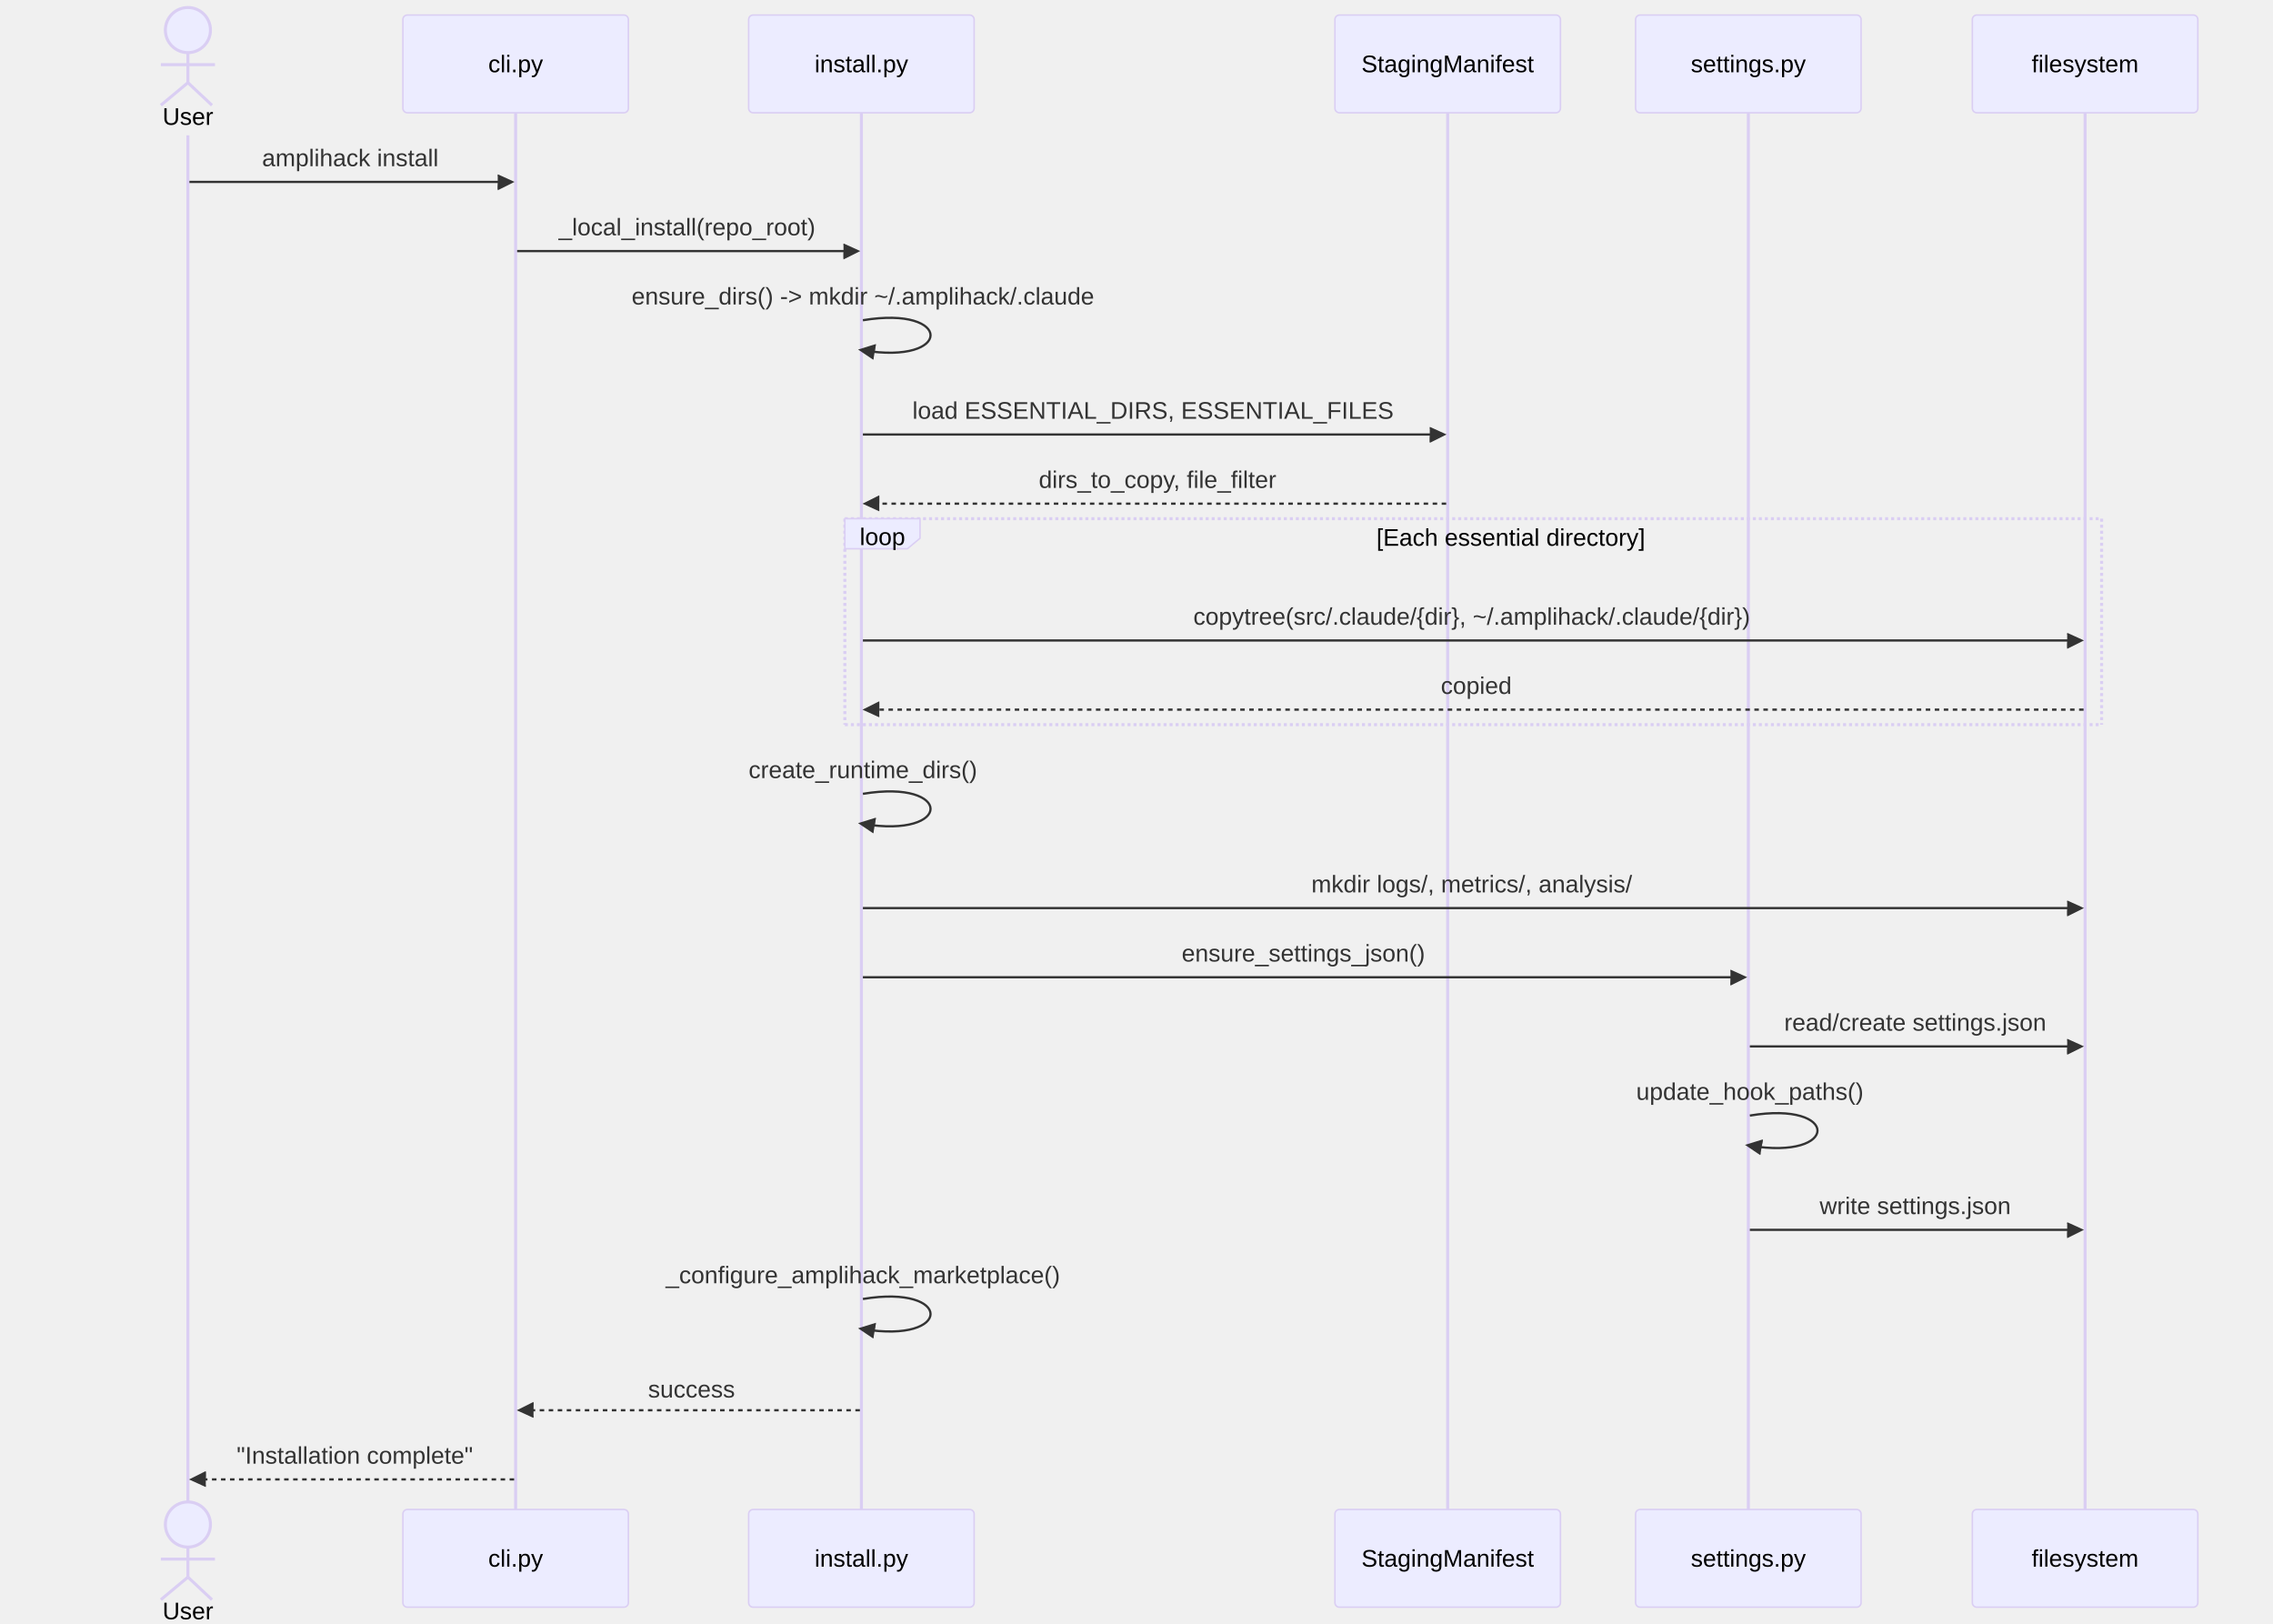
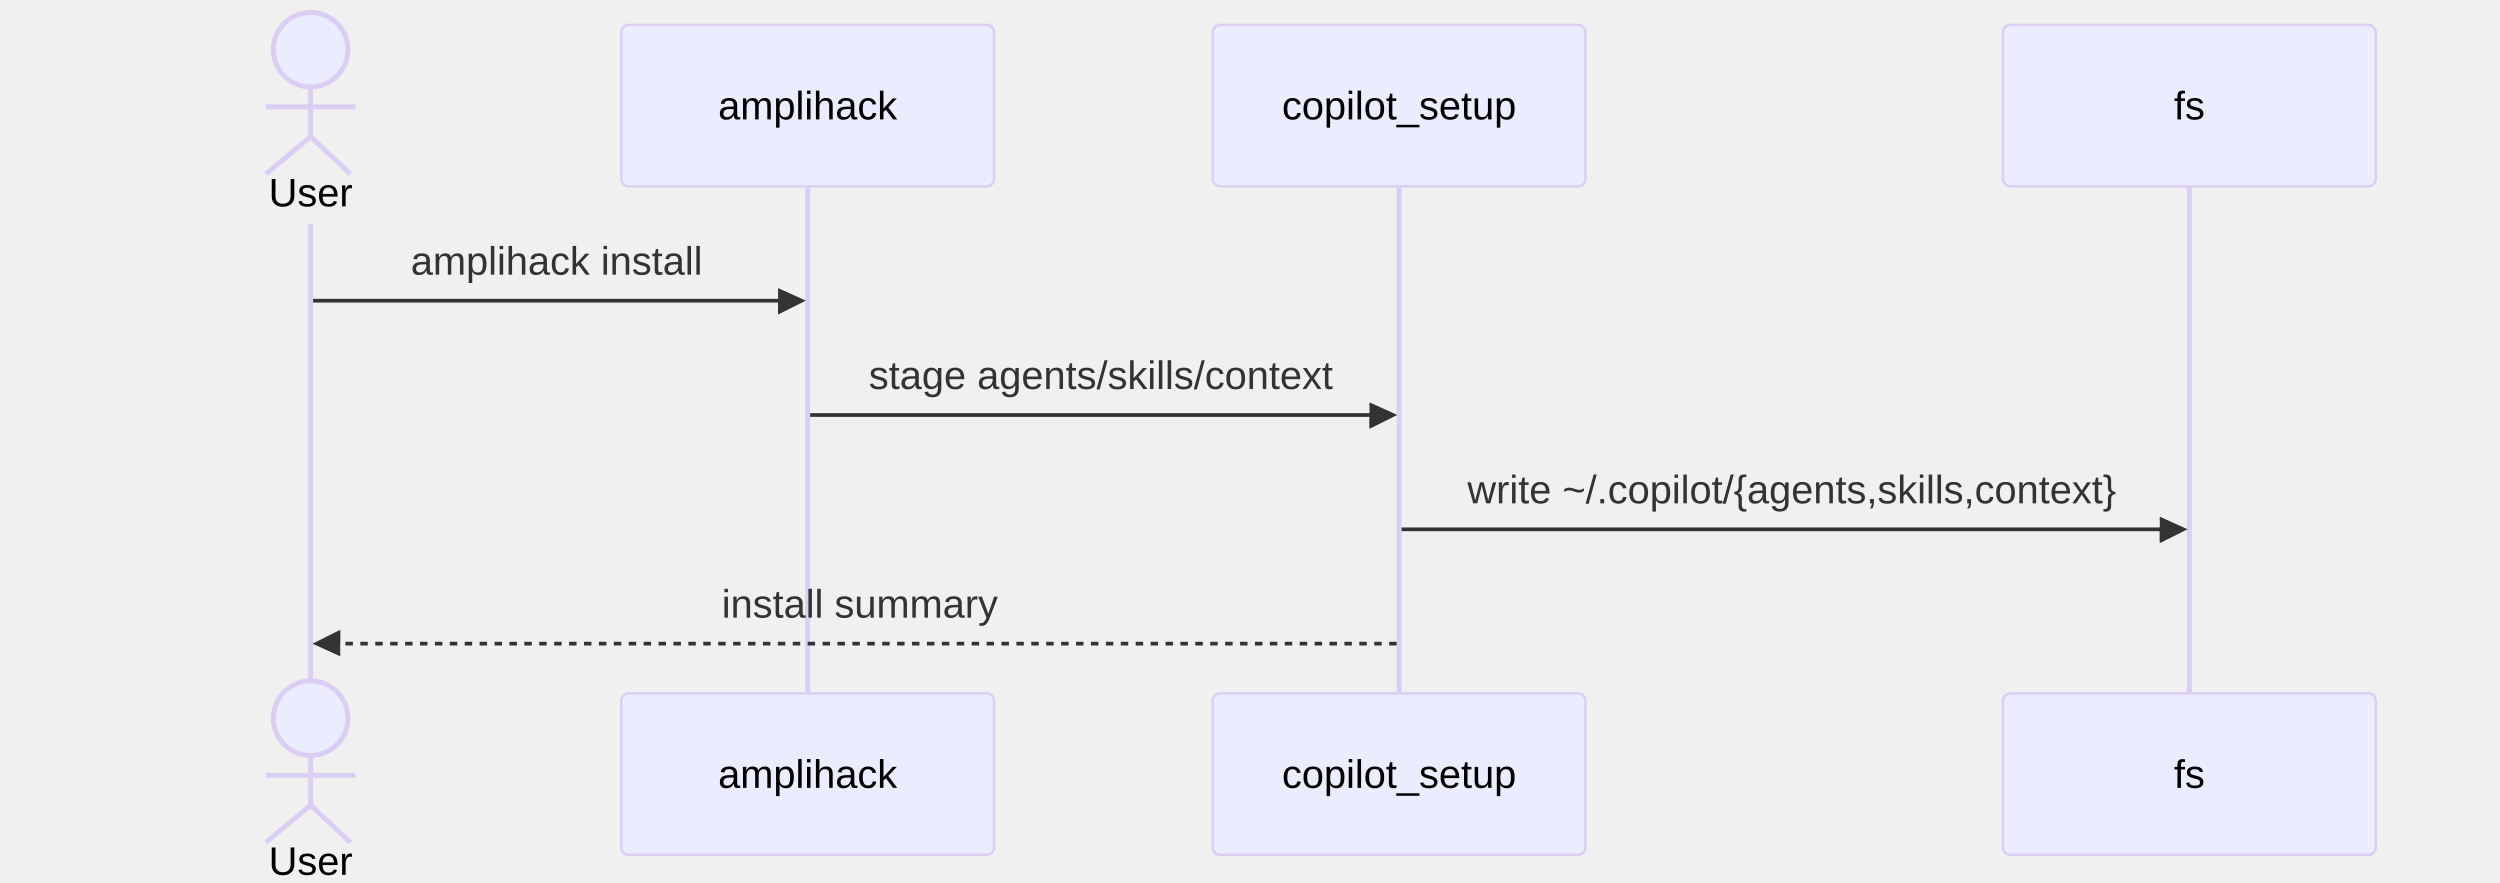
- <svg xmlns="http://www.w3.org/2000/svg" id="my-svg" style="max-width: 1512px; background-color: white;" viewBox="-50 -10 1512 1080" role="graphics-document document" aria-roledescription="sequence">
+ <svg xmlns="http://www.w3.org/2000/svg" id="my-svg" width="100%" style="max-width: 1006px; background-color: white;" viewBox="-50 -10 1006 355" role="graphics-document document" aria-roledescription="sequence">
  <g>
-     <rect x="1262" y="994" fill="#eaeaea" stroke="#666" width="150" height="65" name="FS" rx="3" ry="3" class="actor actor-bottom" />
-     <text x="1337" y="1026.5" dominant-baseline="central" alignment-baseline="central" class="actor actor-box" style="text-anchor: middle; font-size: 16px; font-weight: 400;">
-       <tspan x="1337" dy="0">filesystem</tspan>
+     <rect x="756" y="269" fill="#eaeaea" stroke="#666" width="150" height="65" name="fs" rx="3" ry="3" class="actor actor-bottom" />
+     <text x="831" y="301.5" dominant-baseline="central" alignment-baseline="central" class="actor actor-box" style="text-anchor: middle; font-size: 16px; font-weight: 400;">
+       <tspan x="831" dy="0">fs</tspan>
    </text>
  </g>
  <g>
-     <rect x="1038" y="994" fill="#eaeaea" stroke="#666" width="150" height="65" name="Settings" rx="3" ry="3" class="actor actor-bottom" />
-     <text x="1113" y="1026.5" dominant-baseline="central" alignment-baseline="central" class="actor actor-box" style="text-anchor: middle; font-size: 16px; font-weight: 400;">
-       <tspan x="1113" dy="0">settings.py</tspan>
+     <rect x="438" y="269" fill="#eaeaea" stroke="#666" width="150" height="65" name="copilot_setup" rx="3" ry="3" class="actor actor-bottom" />
+     <text x="513" y="301.5" dominant-baseline="central" alignment-baseline="central" class="actor actor-box" style="text-anchor: middle; font-size: 16px; font-weight: 400;">
+       <tspan x="513" dy="0">copilot_setup</tspan>
    </text>
  </g>
  <g>
-     <rect x="838" y="994" fill="#eaeaea" stroke="#666" width="150" height="65" name="Manifest" rx="3" ry="3" class="actor actor-bottom" />
-     <text x="913" y="1026.5" dominant-baseline="central" alignment-baseline="central" class="actor actor-box" style="text-anchor: middle; font-size: 16px; font-weight: 400;">
-       <tspan x="913" dy="0">StagingManifest</tspan>
-     </text>
-   </g>
-   <g>
-     <rect x="448" y="994" fill="#eaeaea" stroke="#666" width="150" height="65" name="Install" rx="3" ry="3" class="actor actor-bottom" />
-     <text x="523" y="1026.5" dominant-baseline="central" alignment-baseline="central" class="actor actor-box" style="text-anchor: middle; font-size: 16px; font-weight: 400;">
-       <tspan x="523" dy="0">install.py</tspan>
-     </text>
-   </g>
-   <g>
-     <rect x="218" y="994" fill="#eaeaea" stroke="#666" width="150" height="65" name="CLI" rx="3" ry="3" class="actor actor-bottom" />
-     <text x="293" y="1026.5" dominant-baseline="central" alignment-baseline="central" class="actor actor-box" style="text-anchor: middle; font-size: 16px; font-weight: 400;">
-       <tspan x="293" dy="0">cli.py</tspan>
+     <rect x="200" y="269" fill="#eaeaea" stroke="#666" width="150" height="65" name="amplihack" rx="3" ry="3" class="actor actor-bottom" />
+     <text x="275" y="301.5" dominant-baseline="central" alignment-baseline="central" class="actor actor-box" style="text-anchor: middle; font-size: 16px; font-weight: 400;">
+       <tspan x="275" dy="0">amplihack</tspan>
    </text>
  </g>
  <g />
  <g>
-     <line id="actor5" x1="1337" y1="65" x2="1337" y2="994" class="actor-line 200" stroke-width="0.5px" stroke="#999" name="FS" />
-     <g id="root-5">
-       <rect x="1262" y="0" fill="#eaeaea" stroke="#666" width="150" height="65" name="FS" rx="3" ry="3" class="actor actor-top" />
-       <text x="1337" y="32.5" dominant-baseline="central" alignment-baseline="central" class="actor actor-box" style="text-anchor: middle; font-size: 16px; font-weight: 400;">
-         <tspan x="1337" dy="0">filesystem</tspan>
+     <line id="actor3" x1="831" y1="65" x2="831" y2="269" class="actor-line 200" stroke-width="0.5px" stroke="#999" name="fs" />
+     <g id="root-3">
+       <rect x="756" y="0" fill="#eaeaea" stroke="#666" width="150" height="65" name="fs" rx="3" ry="3" class="actor actor-top" />
+       <text x="831" y="32.5" dominant-baseline="central" alignment-baseline="central" class="actor actor-box" style="text-anchor: middle; font-size: 16px; font-weight: 400;">
+         <tspan x="831" dy="0">fs</tspan>
      </text>
    </g>
  </g>
  <g>
-     <line id="actor4" x1="1113" y1="65" x2="1113" y2="994" class="actor-line 200" stroke-width="0.5px" stroke="#999" name="Settings" />
-     <g id="root-4">
-       <rect x="1038" y="0" fill="#eaeaea" stroke="#666" width="150" height="65" name="Settings" rx="3" ry="3" class="actor actor-top" />
-       <text x="1113" y="32.5" dominant-baseline="central" alignment-baseline="central" class="actor actor-box" style="text-anchor: middle; font-size: 16px; font-weight: 400;">
-         <tspan x="1113" dy="0">settings.py</tspan>
+     <line id="actor2" x1="513" y1="65" x2="513" y2="269" class="actor-line 200" stroke-width="0.5px" stroke="#999" name="copilot_setup" />
+     <g id="root-2">
+       <rect x="438" y="0" fill="#eaeaea" stroke="#666" width="150" height="65" name="copilot_setup" rx="3" ry="3" class="actor actor-top" />
+       <text x="513" y="32.5" dominant-baseline="central" alignment-baseline="central" class="actor actor-box" style="text-anchor: middle; font-size: 16px; font-weight: 400;">
+         <tspan x="513" dy="0">copilot_setup</tspan>
      </text>
    </g>
  </g>
  <g>
-     <line id="actor3" x1="913" y1="65" x2="913" y2="994" class="actor-line 200" stroke-width="0.5px" stroke="#999" name="Manifest" />
-     <g id="root-3">
-       <rect x="838" y="0" fill="#eaeaea" stroke="#666" width="150" height="65" name="Manifest" rx="3" ry="3" class="actor actor-top" />
-       <text x="913" y="32.5" dominant-baseline="central" alignment-baseline="central" class="actor actor-box" style="text-anchor: middle; font-size: 16px; font-weight: 400;">
-         <tspan x="913" dy="0">StagingManifest</tspan>
+     <line id="actor1" x1="275" y1="65" x2="275" y2="269" class="actor-line 200" stroke-width="0.5px" stroke="#999" name="amplihack" />
+     <g id="root-1">
+       <rect x="200" y="0" fill="#eaeaea" stroke="#666" width="150" height="65" name="amplihack" rx="3" ry="3" class="actor actor-top" />
+       <text x="275" y="32.5" dominant-baseline="central" alignment-baseline="central" class="actor actor-box" style="text-anchor: middle; font-size: 16px; font-weight: 400;">
+         <tspan x="275" dy="0">amplihack</tspan>
      </text>
    </g>
  </g>
  <g>
-     <line id="actor2" x1="523" y1="65" x2="523" y2="994" class="actor-line 200" stroke-width="0.5px" stroke="#999" name="Install" />
-     <g id="root-2">
-       <rect x="448" y="0" fill="#eaeaea" stroke="#666" width="150" height="65" name="Install" rx="3" ry="3" class="actor actor-top" />
-       <text x="523" y="32.5" dominant-baseline="central" alignment-baseline="central" class="actor actor-box" style="text-anchor: middle; font-size: 16px; font-weight: 400;">
-         <tspan x="523" dy="0">install.py</tspan>
-       </text>
-     </g>
-   </g>
-   <g>
-     <line id="actor1" x1="293" y1="65" x2="293" y2="994" class="actor-line 200" stroke-width="0.5px" stroke="#999" name="CLI" />
-     <g id="root-1">
-       <rect x="218" y="0" fill="#eaeaea" stroke="#666" width="150" height="65" name="CLI" rx="3" ry="3" class="actor actor-top" />
-       <text x="293" y="32.5" dominant-baseline="central" alignment-baseline="central" class="actor actor-box" style="text-anchor: middle; font-size: 16px; font-weight: 400;">
-         <tspan x="293" dy="0">cli.py</tspan>
-       </text>
-     </g>
-   </g>
-   <g>
-     <line id="actor0" x1="75" y1="80" x2="75" y2="994" class="actor-line 200" stroke-width="0.5px" stroke="#999" name="User" />
+     <line id="actor0" x1="75" y1="80" x2="75" y2="269" class="actor-line 200" stroke-width="0.5px" stroke="#999" name="U" />
  </g>
  <style>#my-svg{font-family:"trebuchet ms",verdana,arial,sans-serif;font-size:16px;fill:#333;}@keyframes edge-animation-frame{from{stroke-dashoffset:0;}}@keyframes dash{to{stroke-dashoffset:0;}}#my-svg .edge-animation-slow{stroke-dasharray:9,5!important;stroke-dashoffset:900;animation:dash 50s linear infinite;stroke-linecap:round;}#my-svg .edge-animation-fast{stroke-dasharray:9,5!important;stroke-dashoffset:900;animation:dash 20s linear infinite;stroke-linecap:round;}#my-svg .error-icon{fill:#552222;}#my-svg .error-text{fill:#552222;stroke:#552222;}#my-svg .edge-thickness-normal{stroke-width:1px;}#my-svg .edge-thickness-thick{stroke-width:3.5px;}#my-svg .edge-pattern-solid{stroke-dasharray:0;}#my-svg .edge-thickness-invisible{stroke-width:0;fill:none;}#my-svg .edge-pattern-dashed{stroke-dasharray:3;}#my-svg .edge-pattern-dotted{stroke-dasharray:2;}#my-svg .marker{fill:#333333;stroke:#333333;}#my-svg .marker.cross{stroke:#333333;}#my-svg svg{font-family:"trebuchet ms",verdana,arial,sans-serif;font-size:16px;}#my-svg p{margin:0;}#my-svg .actor{stroke:hsl(259.626, 59.777%, 87.902%);fill:#ECECFF;}#my-svg text.actor&gt;tspan{fill:black;stroke:none;}#my-svg .actor-line{stroke:hsl(259.626, 59.777%, 87.902%);}#my-svg .innerArc{stroke-width:1.5;stroke-dasharray:none;}#my-svg .messageLine0{stroke-width:1.5;stroke-dasharray:none;stroke:#333;}#my-svg .messageLine1{stroke-width:1.5;stroke-dasharray:2,2;stroke:#333;}#my-svg #arrowhead path{fill:#333;stroke:#333;}#my-svg .sequenceNumber{fill:white;}#my-svg #sequencenumber{fill:#333;}#my-svg #crosshead path{fill:#333;stroke:#333;}#my-svg .messageText{fill:#333;stroke:none;}#my-svg .labelBox{stroke:hsl(259.626, 59.777%, 87.902%);fill:#ECECFF;}#my-svg .labelText,#my-svg .labelText&gt;tspan{fill:black;stroke:none;}#my-svg .loopText,#my-svg .loopText&gt;tspan{fill:black;stroke:none;}#my-svg .loopLine{stroke-width:2px;stroke-dasharray:2,2;stroke:hsl(259.626, 59.777%, 87.902%);fill:hsl(259.626, 59.777%, 87.902%);}#my-svg .note{stroke:#aaaa33;fill:#fff5ad;}#my-svg .noteText,#my-svg .noteText&gt;tspan{fill:black;stroke:none;}#my-svg .activation0{fill:#f4f4f4;stroke:#666;}#my-svg .activation1{fill:#f4f4f4;stroke:#666;}#my-svg .activation2{fill:#f4f4f4;stroke:#666;}#my-svg .actorPopupMenu{position:absolute;}#my-svg .actorPopupMenuPanel{position:absolute;fill:#ECECFF;box-shadow:0px 8px 16px 0px rgba(0,0,0,0.2);filter:drop-shadow(3px 5px 2px rgb(0 0 0 / 0.4));}#my-svg .actor-man line{stroke:hsl(259.626, 59.777%, 87.902%);fill:#ECECFF;}#my-svg .actor-man circle,#my-svg line{stroke:hsl(259.626, 59.777%, 87.902%);fill:#ECECFF;stroke-width:2px;}#my-svg :root{--mermaid-font-family:"trebuchet ms",verdana,arial,sans-serif;}</style>
  <g />
  <defs>
    <symbol id="computer" width="24" height="24">
      <path transform="scale(.5)" d="M2 2v13h20v-13h-20zm18 11h-16v-9h16v9zm-10.228 6l.466-1h3.524l.467 1h-4.457zm14.228 3h-24l2-6h2.104l-1.33 4h18.45l-1.297-4h2.073l2 6zm-5-10h-14v-7h14v7z" />
    </symbol>
  </defs>
  <defs>
    <symbol id="database" fill-rule="evenodd" clip-rule="evenodd">
      <path transform="scale(.5)" d="M12.258.001l.256.004.255.005.253.008.251.01.249.012.247.015.246.016.242.019.241.02.239.023.236.024.233.027.231.028.229.031.225.032.223.034.22.036.217.038.214.04.211.041.208.043.205.045.201.046.198.048.194.05.191.051.187.053.183.054.18.056.175.057.172.059.168.06.163.061.16.063.155.064.15.066.074.033.073.033.071.034.07.034.069.035.068.035.067.035.066.035.064.036.064.036.062.036.06.036.06.037.058.037.058.037.055.038.055.038.053.038.052.038.051.039.05.039.048.039.047.039.045.04.044.04.043.04.041.04.04.041.039.041.037.041.036.041.034.041.033.042.032.042.03.042.029.042.027.042.026.043.024.043.023.043.021.043.02.043.018.044.017.043.015.044.013.044.012.044.011.045.009.044.007.045.006.045.004.045.002.045.001.045v17l-.001.045-.002.045-.004.045-.006.045-.007.045-.009.044-.011.045-.012.044-.013.044-.015.044-.017.043-.018.044-.02.043-.021.043-.023.043-.024.043-.026.043-.027.042-.029.042-.03.042-.032.042-.033.042-.034.041-.036.041-.037.041-.039.041-.04.041-.041.04-.043.04-.044.04-.045.04-.047.039-.048.039-.05.039-.051.039-.052.038-.053.038-.055.038-.055.038-.058.037-.058.037-.06.037-.06.036-.062.036-.064.036-.064.036-.066.035-.067.035-.068.035-.069.035-.07.034-.071.034-.073.033-.074.033-.15.066-.155.064-.16.063-.163.061-.168.06-.172.059-.175.057-.18.056-.183.054-.187.053-.191.051-.194.05-.198.048-.201.046-.205.045-.208.043-.211.041-.214.04-.217.038-.22.036-.223.034-.225.032-.229.031-.231.028-.233.027-.236.024-.239.023-.241.02-.242.019-.246.016-.247.015-.249.012-.251.01-.253.008-.255.005-.256.004-.258.001-.258-.001-.256-.004-.255-.005-.253-.008-.251-.01-.249-.012-.247-.015-.245-.016-.243-.019-.241-.02-.238-.023-.236-.024-.234-.027-.231-.028-.228-.031-.226-.032-.223-.034-.22-.036-.217-.038-.214-.04-.211-.041-.208-.043-.204-.045-.201-.046-.198-.048-.195-.05-.19-.051-.187-.053-.184-.054-.179-.056-.176-.057-.172-.059-.167-.06-.164-.061-.159-.063-.155-.064-.151-.066-.074-.033-.072-.033-.072-.034-.07-.034-.069-.035-.068-.035-.067-.035-.066-.035-.064-.036-.063-.036-.062-.036-.061-.036-.06-.037-.058-.037-.057-.037-.056-.038-.055-.038-.053-.038-.052-.038-.051-.039-.049-.039-.049-.039-.046-.039-.046-.04-.044-.04-.043-.04-.041-.04-.04-.041-.039-.041-.037-.041-.036-.041-.034-.041-.033-.042-.032-.042-.03-.042-.029-.042-.027-.042-.026-.043-.024-.043-.023-.043-.021-.043-.02-.043-.018-.044-.017-.043-.015-.044-.013-.044-.012-.044-.011-.045-.009-.044-.007-.045-.006-.045-.004-.045-.002-.045-.001-.045v-17l.001-.045.002-.045.004-.045.006-.045.007-.045.009-.044.011-.045.012-.044.013-.044.015-.044.017-.043.018-.044.02-.043.021-.043.023-.043.024-.043.026-.043.027-.042.029-.042.03-.042.032-.042.033-.042.034-.041.036-.041.037-.041.039-.041.04-.041.041-.04.043-.04.044-.04.046-.04.046-.039.049-.039.049-.039.051-.039.052-.038.053-.038.055-.038.056-.038.057-.037.058-.037.06-.037.061-.036.062-.036.063-.036.064-.036.066-.035.067-.035.068-.035.069-.035.07-.034.072-.034.072-.033.074-.033.151-.066.155-.064.159-.063.164-.061.167-.06.172-.059.176-.057.179-.056.184-.054.187-.053.19-.051.195-.05.198-.048.201-.046.204-.045.208-.043.211-.041.214-.04.217-.038.22-.036.223-.034.226-.032.228-.031.231-.028.234-.027.236-.024.238-.023.241-.02.243-.019.245-.016.247-.015.249-.012.251-.01.253-.008.255-.005.256-.004.258-.001.258.001zm-9.258 20.499v.01l.001.021.003.021.004.022.005.021.006.022.007.022.009.023.01.022.011.023.012.023.013.023.015.023.016.024.017.023.018.024.019.024.021.024.022.025.023.024.024.025.052.049.056.05.061.051.066.051.07.051.075.051.079.052.084.052.088.052.092.052.097.052.102.051.105.052.11.052.114.051.119.051.123.051.127.05.131.05.135.05.139.048.144.049.147.047.152.047.155.047.16.045.163.045.167.043.171.043.176.041.178.041.183.039.187.039.19.037.194.035.197.035.202.033.204.031.209.03.212.029.216.027.219.025.222.024.226.021.23.02.233.018.236.016.24.015.243.012.246.01.249.008.253.005.256.004.259.001.26-.001.257-.004.254-.005.25-.008.247-.011.244-.012.241-.014.237-.016.233-.018.231-.021.226-.021.224-.024.22-.026.216-.027.212-.028.21-.031.205-.031.202-.034.198-.034.194-.036.191-.037.187-.039.183-.04.179-.04.175-.042.172-.043.168-.044.163-.045.16-.046.155-.046.152-.047.148-.048.143-.049.139-.049.136-.05.131-.05.126-.05.123-.051.118-.052.114-.051.11-.052.106-.052.101-.052.096-.052.092-.052.088-.053.083-.051.079-.052.074-.052.07-.051.065-.051.06-.051.056-.05.051-.05.023-.024.023-.025.021-.024.02-.024.019-.024.018-.024.017-.024.015-.023.014-.024.013-.023.012-.023.01-.023.01-.022.008-.022.006-.022.006-.022.004-.022.004-.021.001-.021.001-.021v-4.127l-.077.055-.08.053-.083.054-.085.053-.087.052-.09.052-.093.051-.095.05-.097.05-.1.049-.102.049-.105.048-.106.047-.109.047-.111.046-.114.045-.115.045-.118.044-.12.043-.122.042-.124.042-.126.041-.128.04-.13.04-.132.038-.134.038-.135.037-.138.037-.139.035-.142.035-.143.034-.144.033-.147.032-.148.031-.15.03-.151.03-.153.029-.154.027-.156.027-.158.026-.159.025-.161.024-.162.023-.163.022-.165.021-.166.02-.167.019-.169.018-.169.017-.171.016-.173.015-.173.014-.175.013-.175.012-.177.011-.178.01-.179.008-.179.008-.181.006-.182.005-.182.004-.184.003-.184.002h-.37l-.184-.002-.184-.003-.182-.004-.182-.005-.181-.006-.179-.008-.179-.008-.178-.01-.176-.011-.176-.012-.175-.013-.173-.014-.172-.015-.171-.016-.17-.017-.169-.018-.167-.019-.166-.02-.165-.021-.163-.022-.162-.023-.161-.024-.159-.025-.157-.026-.156-.027-.155-.027-.153-.029-.151-.03-.15-.03-.148-.031-.146-.032-.145-.033-.143-.034-.141-.035-.14-.035-.137-.037-.136-.037-.134-.038-.132-.038-.13-.04-.128-.04-.126-.041-.124-.042-.122-.042-.12-.044-.117-.043-.116-.045-.113-.045-.112-.046-.109-.047-.106-.047-.105-.048-.102-.049-.1-.049-.097-.05-.095-.05-.093-.052-.09-.051-.087-.052-.085-.053-.083-.054-.08-.054-.077-.054v4.127zm0-5.654v.011l.001.021.003.021.004.021.005.022.006.022.007.022.009.022.01.022.011.023.012.023.013.023.015.024.016.023.017.024.018.024.019.024.021.024.022.024.023.025.024.024.052.05.056.05.061.05.066.051.07.051.075.052.079.051.084.052.088.052.092.052.097.052.102.052.105.052.11.051.114.051.119.052.123.05.127.051.131.05.135.049.139.049.144.048.147.048.152.047.155.046.16.045.163.045.167.044.171.042.176.042.178.04.183.04.187.038.19.037.194.036.197.034.202.033.204.032.209.03.212.028.216.027.219.025.222.024.226.022.23.02.233.018.236.016.24.014.243.012.246.01.249.008.253.006.256.003.259.001.26-.001.257-.003.254-.006.25-.008.247-.01.244-.012.241-.015.237-.016.233-.018.231-.02.226-.022.224-.024.22-.025.216-.027.212-.029.21-.03.205-.032.202-.033.198-.035.194-.036.191-.037.187-.039.183-.039.179-.041.175-.042.172-.043.168-.044.163-.045.16-.045.155-.047.152-.047.148-.048.143-.048.139-.05.136-.049.131-.05.126-.051.123-.051.118-.051.114-.052.11-.052.106-.052.101-.052.096-.052.092-.052.088-.052.083-.052.079-.052.074-.051.07-.052.065-.051.06-.05.056-.051.051-.049.023-.025.023-.024.021-.025.02-.024.019-.024.018-.024.017-.024.015-.023.014-.023.013-.024.012-.022.01-.023.01-.023.008-.022.006-.022.006-.022.004-.021.004-.022.001-.021.001-.021v-4.139l-.077.054-.08.054-.083.054-.085.052-.087.053-.09.051-.093.051-.095.051-.097.05-.1.049-.102.049-.105.048-.106.047-.109.047-.111.046-.114.045-.115.044-.118.044-.12.044-.122.042-.124.042-.126.041-.128.04-.13.039-.132.039-.134.038-.135.037-.138.036-.139.036-.142.035-.143.033-.144.033-.147.033-.148.031-.15.03-.151.03-.153.028-.154.028-.156.027-.158.026-.159.025-.161.024-.162.023-.163.022-.165.021-.166.02-.167.019-.169.018-.169.017-.171.016-.173.015-.173.014-.175.013-.175.012-.177.011-.178.009-.179.009-.179.007-.181.007-.182.005-.182.004-.184.003-.184.002h-.37l-.184-.002-.184-.003-.182-.004-.182-.005-.181-.007-.179-.007-.179-.009-.178-.009-.176-.011-.176-.012-.175-.013-.173-.014-.172-.015-.171-.016-.17-.017-.169-.018-.167-.019-.166-.02-.165-.021-.163-.022-.162-.023-.161-.024-.159-.025-.157-.026-.156-.027-.155-.028-.153-.028-.151-.03-.15-.03-.148-.031-.146-.033-.145-.033-.143-.033-.141-.035-.14-.036-.137-.036-.136-.037-.134-.038-.132-.039-.13-.039-.128-.04-.126-.041-.124-.042-.122-.043-.12-.043-.117-.044-.116-.044-.113-.046-.112-.046-.109-.046-.106-.047-.105-.048-.102-.049-.1-.049-.097-.05-.095-.051-.093-.051-.09-.051-.087-.053-.085-.052-.083-.054-.08-.054-.077-.054v4.139zm0-5.666v.011l.001.02.003.022.004.021.005.022.006.021.007.022.009.023.01.022.011.023.012.023.013.023.015.023.016.024.017.024.018.023.019.024.021.025.022.024.023.024.024.025.052.05.056.05.061.05.066.051.07.051.075.052.079.051.084.052.088.052.092.052.097.052.102.052.105.051.11.052.114.051.119.051.123.051.127.05.131.05.135.05.139.049.144.048.147.048.152.047.155.046.16.045.163.045.167.043.171.043.176.042.178.04.183.04.187.038.19.037.194.036.197.034.202.033.204.032.209.03.212.028.216.027.219.025.222.024.226.021.23.02.233.018.236.017.24.014.243.012.246.01.249.008.253.006.256.003.259.001.26-.001.257-.003.254-.006.25-.008.247-.01.244-.013.241-.014.237-.016.233-.018.231-.02.226-.022.224-.024.22-.025.216-.027.212-.029.21-.03.205-.032.202-.033.198-.035.194-.036.191-.037.187-.039.183-.039.179-.041.175-.042.172-.043.168-.044.163-.045.16-.045.155-.047.152-.047.148-.048.143-.049.139-.049.136-.049.131-.051.126-.05.123-.051.118-.052.114-.051.11-.052.106-.052.101-.052.096-.052.092-.052.088-.052.083-.052.079-.052.074-.052.07-.051.065-.051.06-.051.056-.05.051-.049.023-.025.023-.025.021-.024.02-.024.019-.024.018-.024.017-.024.015-.023.014-.024.013-.023.012-.023.01-.022.01-.023.008-.022.006-.022.006-.022.004-.022.004-.021.001-.021.001-.021v-4.153l-.077.054-.08.054-.083.053-.085.053-.087.053-.09.051-.093.051-.095.051-.097.05-.1.049-.102.048-.105.048-.106.048-.109.046-.111.046-.114.046-.115.044-.118.044-.12.043-.122.043-.124.042-.126.041-.128.04-.13.039-.132.039-.134.038-.135.037-.138.036-.139.036-.142.034-.143.034-.144.033-.147.032-.148.032-.15.03-.151.03-.153.028-.154.028-.156.027-.158.026-.159.024-.161.024-.162.023-.163.023-.165.021-.166.02-.167.019-.169.018-.169.017-.171.016-.173.015-.173.014-.175.013-.175.012-.177.01-.178.01-.179.009-.179.007-.181.006-.182.006-.182.004-.184.003-.184.001-.185.001-.185-.001-.184-.001-.184-.003-.182-.004-.182-.006-.181-.006-.179-.007-.179-.009-.178-.01-.176-.01-.176-.012-.175-.013-.173-.014-.172-.015-.171-.016-.17-.017-.169-.018-.167-.019-.166-.02-.165-.021-.163-.023-.162-.023-.161-.024-.159-.024-.157-.026-.156-.027-.155-.028-.153-.028-.151-.03-.15-.03-.148-.032-.146-.032-.145-.033-.143-.034-.141-.034-.14-.036-.137-.036-.136-.037-.134-.038-.132-.039-.13-.039-.128-.041-.126-.041-.124-.041-.122-.043-.12-.043-.117-.044-.116-.044-.113-.046-.112-.046-.109-.046-.106-.048-.105-.048-.102-.048-.1-.05-.097-.049-.095-.051-.093-.051-.09-.052-.087-.052-.085-.053-.083-.053-.08-.054-.077-.054v4.153zm8.74-8.179l-.257.004-.254.005-.25.008-.247.011-.244.012-.241.014-.237.016-.233.018-.231.021-.226.022-.224.023-.22.026-.216.027-.212.028-.21.031-.205.032-.202.033-.198.034-.194.036-.191.038-.187.038-.183.04-.179.041-.175.042-.172.043-.168.043-.163.045-.16.046-.155.046-.152.048-.148.048-.143.048-.139.049-.136.05-.131.05-.126.051-.123.051-.118.051-.114.052-.11.052-.106.052-.101.052-.096.052-.092.052-.088.052-.083.052-.079.052-.074.051-.07.052-.065.051-.06.05-.056.05-.051.05-.023.025-.023.024-.021.024-.02.025-.019.024-.018.024-.017.023-.015.024-.014.023-.013.023-.012.023-.01.023-.01.022-.008.022-.006.023-.006.021-.004.022-.004.021-.001.021-.001.021.001.021.001.021.004.021.004.022.006.021.006.023.008.022.01.022.01.023.012.023.013.023.014.023.015.024.017.023.018.024.019.024.02.025.021.024.023.024.023.025.051.05.056.05.06.05.065.051.07.052.074.051.079.052.083.052.088.052.092.052.096.052.101.052.106.052.11.052.114.052.118.051.123.051.126.051.131.05.136.05.139.049.143.048.148.048.152.048.155.046.16.046.163.045.168.043.172.043.175.042.179.041.183.04.187.038.191.038.194.036.198.034.202.033.205.032.21.031.212.028.216.027.22.026.224.023.226.022.231.021.233.018.237.016.241.014.244.012.247.011.25.008.254.005.257.004.26.001.26-.001.257-.004.254-.005.25-.008.247-.011.244-.012.241-.014.237-.016.233-.018.231-.021.226-.022.224-.023.22-.026.216-.027.212-.028.21-.031.205-.032.202-.033.198-.034.194-.036.191-.038.187-.038.183-.04.179-.041.175-.042.172-.043.168-.043.163-.045.16-.046.155-.046.152-.048.148-.048.143-.048.139-.049.136-.05.131-.05.126-.051.123-.051.118-.051.114-.052.11-.052.106-.052.101-.052.096-.052.092-.052.088-.052.083-.052.079-.052.074-.051.07-.052.065-.051.06-.05.056-.05.051-.05.023-.025.023-.024.021-.024.02-.025.019-.024.018-.024.017-.023.015-.024.014-.023.013-.023.012-.023.01-.023.01-.022.008-.022.006-.023.006-.021.004-.022.004-.021.001-.021.001-.021-.001-.021-.001-.021-.004-.021-.004-.022-.006-.021-.006-.023-.008-.022-.01-.022-.01-.023-.012-.023-.013-.023-.014-.023-.015-.024-.017-.023-.018-.024-.019-.024-.02-.025-.021-.024-.023-.024-.023-.025-.051-.05-.056-.05-.06-.05-.065-.051-.07-.052-.074-.051-.079-.052-.083-.052-.088-.052-.092-.052-.096-.052-.101-.052-.106-.052-.11-.052-.114-.052-.118-.051-.123-.051-.126-.051-.131-.05-.136-.05-.139-.049-.143-.048-.148-.048-.152-.048-.155-.046-.16-.046-.163-.045-.168-.043-.172-.043-.175-.042-.179-.041-.183-.04-.187-.038-.191-.038-.194-.036-.198-.034-.202-.033-.205-.032-.21-.031-.212-.028-.216-.027-.22-.026-.224-.023-.226-.022-.231-.021-.233-.018-.237-.016-.241-.014-.244-.012-.247-.011-.25-.008-.254-.005-.257-.004-.26-.001-.26.001z" />
    </symbol>
  </defs>
  <defs>
    <symbol id="clock" width="24" height="24">
      <path transform="scale(.5)" d="M12 2c5.514 0 10 4.486 10 10s-4.486 10-10 10-10-4.486-10-10 4.486-10 10-10zm0-2c-6.627 0-12 5.373-12 12s5.373 12 12 12 12-5.373 12-12-5.373-12-12-12zm5.848 12.459c.202.038.202.333.001.372-1.907.361-6.045 1.111-6.547 1.111-.719 0-1.301-.582-1.301-1.301 0-.512.77-5.447 1.125-7.445.034-.192.312-.181.343.014l.985 6.238 5.394 1.011z" />
    </symbol>
  </defs>
  <defs>
    <marker id="arrowhead" refX="7.9" refY="5" markerUnits="userSpaceOnUse" markerWidth="12" markerHeight="12" orient="auto-start-reverse">
      <path d="M -1 0 L 10 5 L 0 10 z" />
    </marker>
  </defs>
  <defs>
    <marker id="crosshead" markerWidth="15" markerHeight="8" orient="auto" refX="4" refY="4.5">
      <path fill="none" stroke="#000000" stroke-width="1pt" d="M 1,2 L 6,7 M 6,2 L 1,7" style="stroke-dasharray: 0, 0;" />
    </marker>
  </defs>
  <defs>
    <marker id="filled-head" refX="15.5" refY="7" markerWidth="20" markerHeight="28" orient="auto">
      <path d="M 18,7 L9,13 L14,7 L9,1 Z" />
    </marker>
  </defs>
  <defs>
    <marker id="sequencenumber" refX="15" refY="15" markerWidth="60" markerHeight="40" orient="auto">
      <circle cx="15" cy="15" r="6" />
    </marker>
  </defs>
  <defs>
    <marker id="solidTopArrowHead" refX="7.9" refY="7.25" markerUnits="userSpaceOnUse" markerWidth="12" markerHeight="12" orient="auto-start-reverse">
      <path d="M 0 0 L 10 8 L 0 8 z" />
    </marker>
  </defs>
  <defs>
    <marker id="solidBottomArrowHead" refX="7.9" refY="0.75" markerUnits="userSpaceOnUse" markerWidth="12" markerHeight="12" orient="auto-start-reverse">
      <path d="M 0 0 L 10 0 L 0 8 z" />
    </marker>
  </defs>
  <defs>
    <marker id="stickTopArrowHead" refX="7.5" refY="7" markerUnits="userSpaceOnUse" markerWidth="12" markerHeight="12" orient="auto-start-reverse">
      <path d="M 0 0 L 7 7" stroke="black" stroke-width="1.5" fill="none" />
    </marker>
  </defs>
  <defs>
    <marker id="stickBottomArrowHead" refX="7.5" refY="0" markerUnits="userSpaceOnUse" markerWidth="12" markerHeight="12" orient="auto-start-reverse">
      <path d="M 0 7 L 7 0" stroke="black" stroke-width="1.5" fill="none" />
    </marker>
  </defs>
-   <g>
-     <line x1="512" y1="335" x2="1348" y2="335" class="loopLine" />
-     <line x1="1348" y1="335" x2="1348" y2="472" class="loopLine" />
-     <line x1="512" y1="472" x2="1348" y2="472" class="loopLine" />
-     <line x1="512" y1="335" x2="512" y2="472" class="loopLine" />
-     <polygon points="512,335 562,335 562,348 553.6,355 512,355" class="labelBox" />
-     <text x="537" y="348" text-anchor="middle" dominant-baseline="middle" alignment-baseline="middle" class="labelText" style="font-size: 16px; font-weight: 400;">loop</text>
-     <text x="955" y="353" text-anchor="middle" class="loopText" style="font-size: 16px; font-weight: 400;">
-       <tspan x="955">[Each essential directory]</tspan>
-     </text>
-   </g>
-   <g class="actor-man actor-top" name="User">
+   <g class="actor-man actor-top" name="U">
    <line id="actor-man-torso0" x1="75" y1="25" x2="75" y2="45" />
    <line id="actor-man-arms0" x1="57" y1="33" x2="93" y2="33" />
    <line x1="57" y1="60" x2="75" y2="45" />
    <line x1="75" y1="45" x2="91" y2="60" />
    <circle cx="75" cy="10" r="15" width="150" height="65" />
    <text x="75" y="67.5" dominant-baseline="central" alignment-baseline="central" class="actor actor-man" style="text-anchor: middle; font-size: 16px; font-weight: 400;">
      <tspan x="75" dy="0">User</tspan>
    </text>
  </g>
-   <text x="183" y="80" text-anchor="middle" dominant-baseline="middle" alignment-baseline="middle" class="messageText" dy="1em" style="font-size: 16px; font-weight: 400;">amplihack install</text>
-   <line x1="76" y1="111" x2="289" y2="111" class="messageLine0" stroke-width="2" stroke="none" marker-end="url(#arrowhead)" style="fill: none;" />
-   <text x="407" y="126" text-anchor="middle" dominant-baseline="middle" alignment-baseline="middle" class="messageText" dy="1em" style="font-size: 16px; font-weight: 400;">_local_install(repo_root)</text>
-   <line x1="294" y1="157" x2="519" y2="157" class="messageLine0" stroke-width="2" stroke="none" marker-end="url(#arrowhead)" style="fill: none;" />
-   <text x="524" y="172" text-anchor="middle" dominant-baseline="middle" alignment-baseline="middle" class="messageText" dy="1em" style="font-size: 16px; font-weight: 400;">ensure_dirs() -&gt; mkdir ~/.amplihack/.claude</text>
-   <path d="M 524,203 C 584,193 584,233 524,223" class="messageLine0" stroke-width="2" stroke="none" marker-end="url(#arrowhead)" style="fill: none;" />
-   <text x="717" y="248" text-anchor="middle" dominant-baseline="middle" alignment-baseline="middle" class="messageText" dy="1em" style="font-size: 16px; font-weight: 400;">load ESSENTIAL_DIRS, ESSENTIAL_FILES</text>
-   <line x1="524" y1="279" x2="909" y2="279" class="messageLine0" stroke-width="2" stroke="none" marker-end="url(#arrowhead)" style="fill: none;" />
-   <text x="720" y="294" text-anchor="middle" dominant-baseline="middle" alignment-baseline="middle" class="messageText" dy="1em" style="font-size: 16px; font-weight: 400;">dirs_to_copy, file_filter</text>
-   <line x1="912" y1="325" x2="527" y2="325" class="messageLine1" stroke-width="2" stroke="none" marker-end="url(#arrowhead)" style="stroke-dasharray: 3, 3; fill: none;" />
-   <text x="929" y="385" text-anchor="middle" dominant-baseline="middle" alignment-baseline="middle" class="messageText" dy="1em" style="font-size: 16px; font-weight: 400;">copytree(src/.claude/{dir}, ~/.amplihack/.claude/{dir})</text>
-   <line x1="524" y1="416" x2="1333" y2="416" class="messageLine0" stroke-width="2" stroke="none" marker-end="url(#arrowhead)" style="fill: none;" />
-   <text x="932" y="431" text-anchor="middle" dominant-baseline="middle" alignment-baseline="middle" class="messageText" dy="1em" style="font-size: 16px; font-weight: 400;">copied</text>
-   <line x1="1336" y1="462" x2="527" y2="462" class="messageLine1" stroke-width="2" stroke="none" marker-end="url(#arrowhead)" style="stroke-dasharray: 3, 3; fill: none;" />
-   <text x="524" y="487" text-anchor="middle" dominant-baseline="middle" alignment-baseline="middle" class="messageText" dy="1em" style="font-size: 16px; font-weight: 400;">create_runtime_dirs()</text>
-   <path d="M 524,518 C 584,508 584,548 524,538" class="messageLine0" stroke-width="2" stroke="none" marker-end="url(#arrowhead)" style="fill: none;" />
-   <text x="929" y="563" text-anchor="middle" dominant-baseline="middle" alignment-baseline="middle" class="messageText" dy="1em" style="font-size: 16px; font-weight: 400;">mkdir logs/, metrics/, analysis/</text>
-   <line x1="524" y1="594" x2="1333" y2="594" class="messageLine0" stroke-width="2" stroke="none" marker-end="url(#arrowhead)" style="fill: none;" />
-   <text x="817" y="609" text-anchor="middle" dominant-baseline="middle" alignment-baseline="middle" class="messageText" dy="1em" style="font-size: 16px; font-weight: 400;">ensure_settings_json()</text>
-   <line x1="524" y1="640" x2="1109" y2="640" class="messageLine0" stroke-width="2" stroke="none" marker-end="url(#arrowhead)" style="fill: none;" />
-   <text x="1224" y="655" text-anchor="middle" dominant-baseline="middle" alignment-baseline="middle" class="messageText" dy="1em" style="font-size: 16px; font-weight: 400;">read/create settings.json</text>
-   <line x1="1114" y1="686" x2="1333" y2="686" class="messageLine0" stroke-width="2" stroke="none" marker-end="url(#arrowhead)" style="fill: none;" />
-   <text x="1114" y="701" text-anchor="middle" dominant-baseline="middle" alignment-baseline="middle" class="messageText" dy="1em" style="font-size: 16px; font-weight: 400;">update_hook_paths()</text>
-   <path d="M 1114,732 C 1174,722 1174,762 1114,752" class="messageLine0" stroke-width="2" stroke="none" marker-end="url(#arrowhead)" style="fill: none;" />
-   <text x="1224" y="777" text-anchor="middle" dominant-baseline="middle" alignment-baseline="middle" class="messageText" dy="1em" style="font-size: 16px; font-weight: 400;">write settings.json</text>
-   <line x1="1114" y1="808" x2="1333" y2="808" class="messageLine0" stroke-width="2" stroke="none" marker-end="url(#arrowhead)" style="fill: none;" />
-   <text x="524" y="823" text-anchor="middle" dominant-baseline="middle" alignment-baseline="middle" class="messageText" dy="1em" style="font-size: 16px; font-weight: 400;">_configure_amplihack_marketplace()</text>
-   <path d="M 524,854 C 584,844 584,884 524,874" class="messageLine0" stroke-width="2" stroke="none" marker-end="url(#arrowhead)" style="fill: none;" />
-   <text x="410" y="899" text-anchor="middle" dominant-baseline="middle" alignment-baseline="middle" class="messageText" dy="1em" style="font-size: 16px; font-weight: 400;">success</text>
-   <line x1="522" y1="928" x2="297" y2="928" class="messageLine1" stroke-width="2" stroke="none" marker-end="url(#arrowhead)" style="stroke-dasharray: 3, 3; fill: none;" />
-   <text x="186" y="943" text-anchor="middle" dominant-baseline="middle" alignment-baseline="middle" class="messageText" dy="1em" style="font-size: 16px; font-weight: 400;">"Installation complete"</text>
-   <line x1="292" y1="974" x2="79" y2="974" class="messageLine1" stroke-width="2" stroke="none" marker-end="url(#arrowhead)" style="stroke-dasharray: 3, 3; fill: none;" />
-   <g class="actor-man actor-bottom" name="User">
-     <line id="actor-man-torso5" x1="75" y1="1019" x2="75" y2="1039" />
-     <line id="actor-man-arms5" x1="57" y1="1027" x2="93" y2="1027" />
-     <line x1="57" y1="1054" x2="75" y2="1039" />
-     <line x1="75" y1="1039" x2="91" y2="1054" />
-     <circle cx="75" cy="1004" r="15" width="150" height="65" />
-     <text x="75" y="1061.5" dominant-baseline="central" alignment-baseline="central" class="actor actor-man" style="text-anchor: middle; font-size: 16px; font-weight: 400;">
+   <text x="174" y="80" text-anchor="middle" dominant-baseline="middle" alignment-baseline="middle" class="messageText" dy="1em" style="font-size: 16px; font-weight: 400;">amplihack install</text>
+   <line x1="76" y1="111" x2="271" y2="111" class="messageLine0" stroke-width="2" stroke="none" marker-end="url(#arrowhead)" style="fill: none;" />
+   <text x="393" y="126" text-anchor="middle" dominant-baseline="middle" alignment-baseline="middle" class="messageText" dy="1em" style="font-size: 16px; font-weight: 400;">stage agents/skills/context</text>
+   <line x1="276" y1="157" x2="509" y2="157" class="messageLine0" stroke-width="2" stroke="none" marker-end="url(#arrowhead)" style="fill: none;" />
+   <text x="671" y="172" text-anchor="middle" dominant-baseline="middle" alignment-baseline="middle" class="messageText" dy="1em" style="font-size: 16px; font-weight: 400;">write ~/.copilot/{agents,skills,context}</text>
+   <line x1="514" y1="203" x2="827" y2="203" class="messageLine0" stroke-width="2" stroke="none" marker-end="url(#arrowhead)" style="fill: none;" />
+   <text x="296" y="218" text-anchor="middle" dominant-baseline="middle" alignment-baseline="middle" class="messageText" dy="1em" style="font-size: 16px; font-weight: 400;">install summary</text>
+   <line x1="512" y1="249" x2="79" y2="249" class="messageLine1" stroke-width="2" stroke="none" marker-end="url(#arrowhead)" style="stroke-dasharray: 3, 3; fill: none;" />
+   <g class="actor-man actor-bottom" name="U">
+     <line id="actor-man-torso3" x1="75" y1="294" x2="75" y2="314" />
+     <line id="actor-man-arms3" x1="57" y1="302" x2="93" y2="302" />
+     <line x1="57" y1="329" x2="75" y2="314" />
+     <line x1="75" y1="314" x2="91" y2="329" />
+     <circle cx="75" cy="279" r="15" width="150" height="65" />
+     <text x="75" y="336.5" dominant-baseline="central" alignment-baseline="central" class="actor actor-man" style="text-anchor: middle; font-size: 16px; font-weight: 400;">
      <tspan x="75" dy="0">User</tspan>
    </text>
  </g>
</svg>
